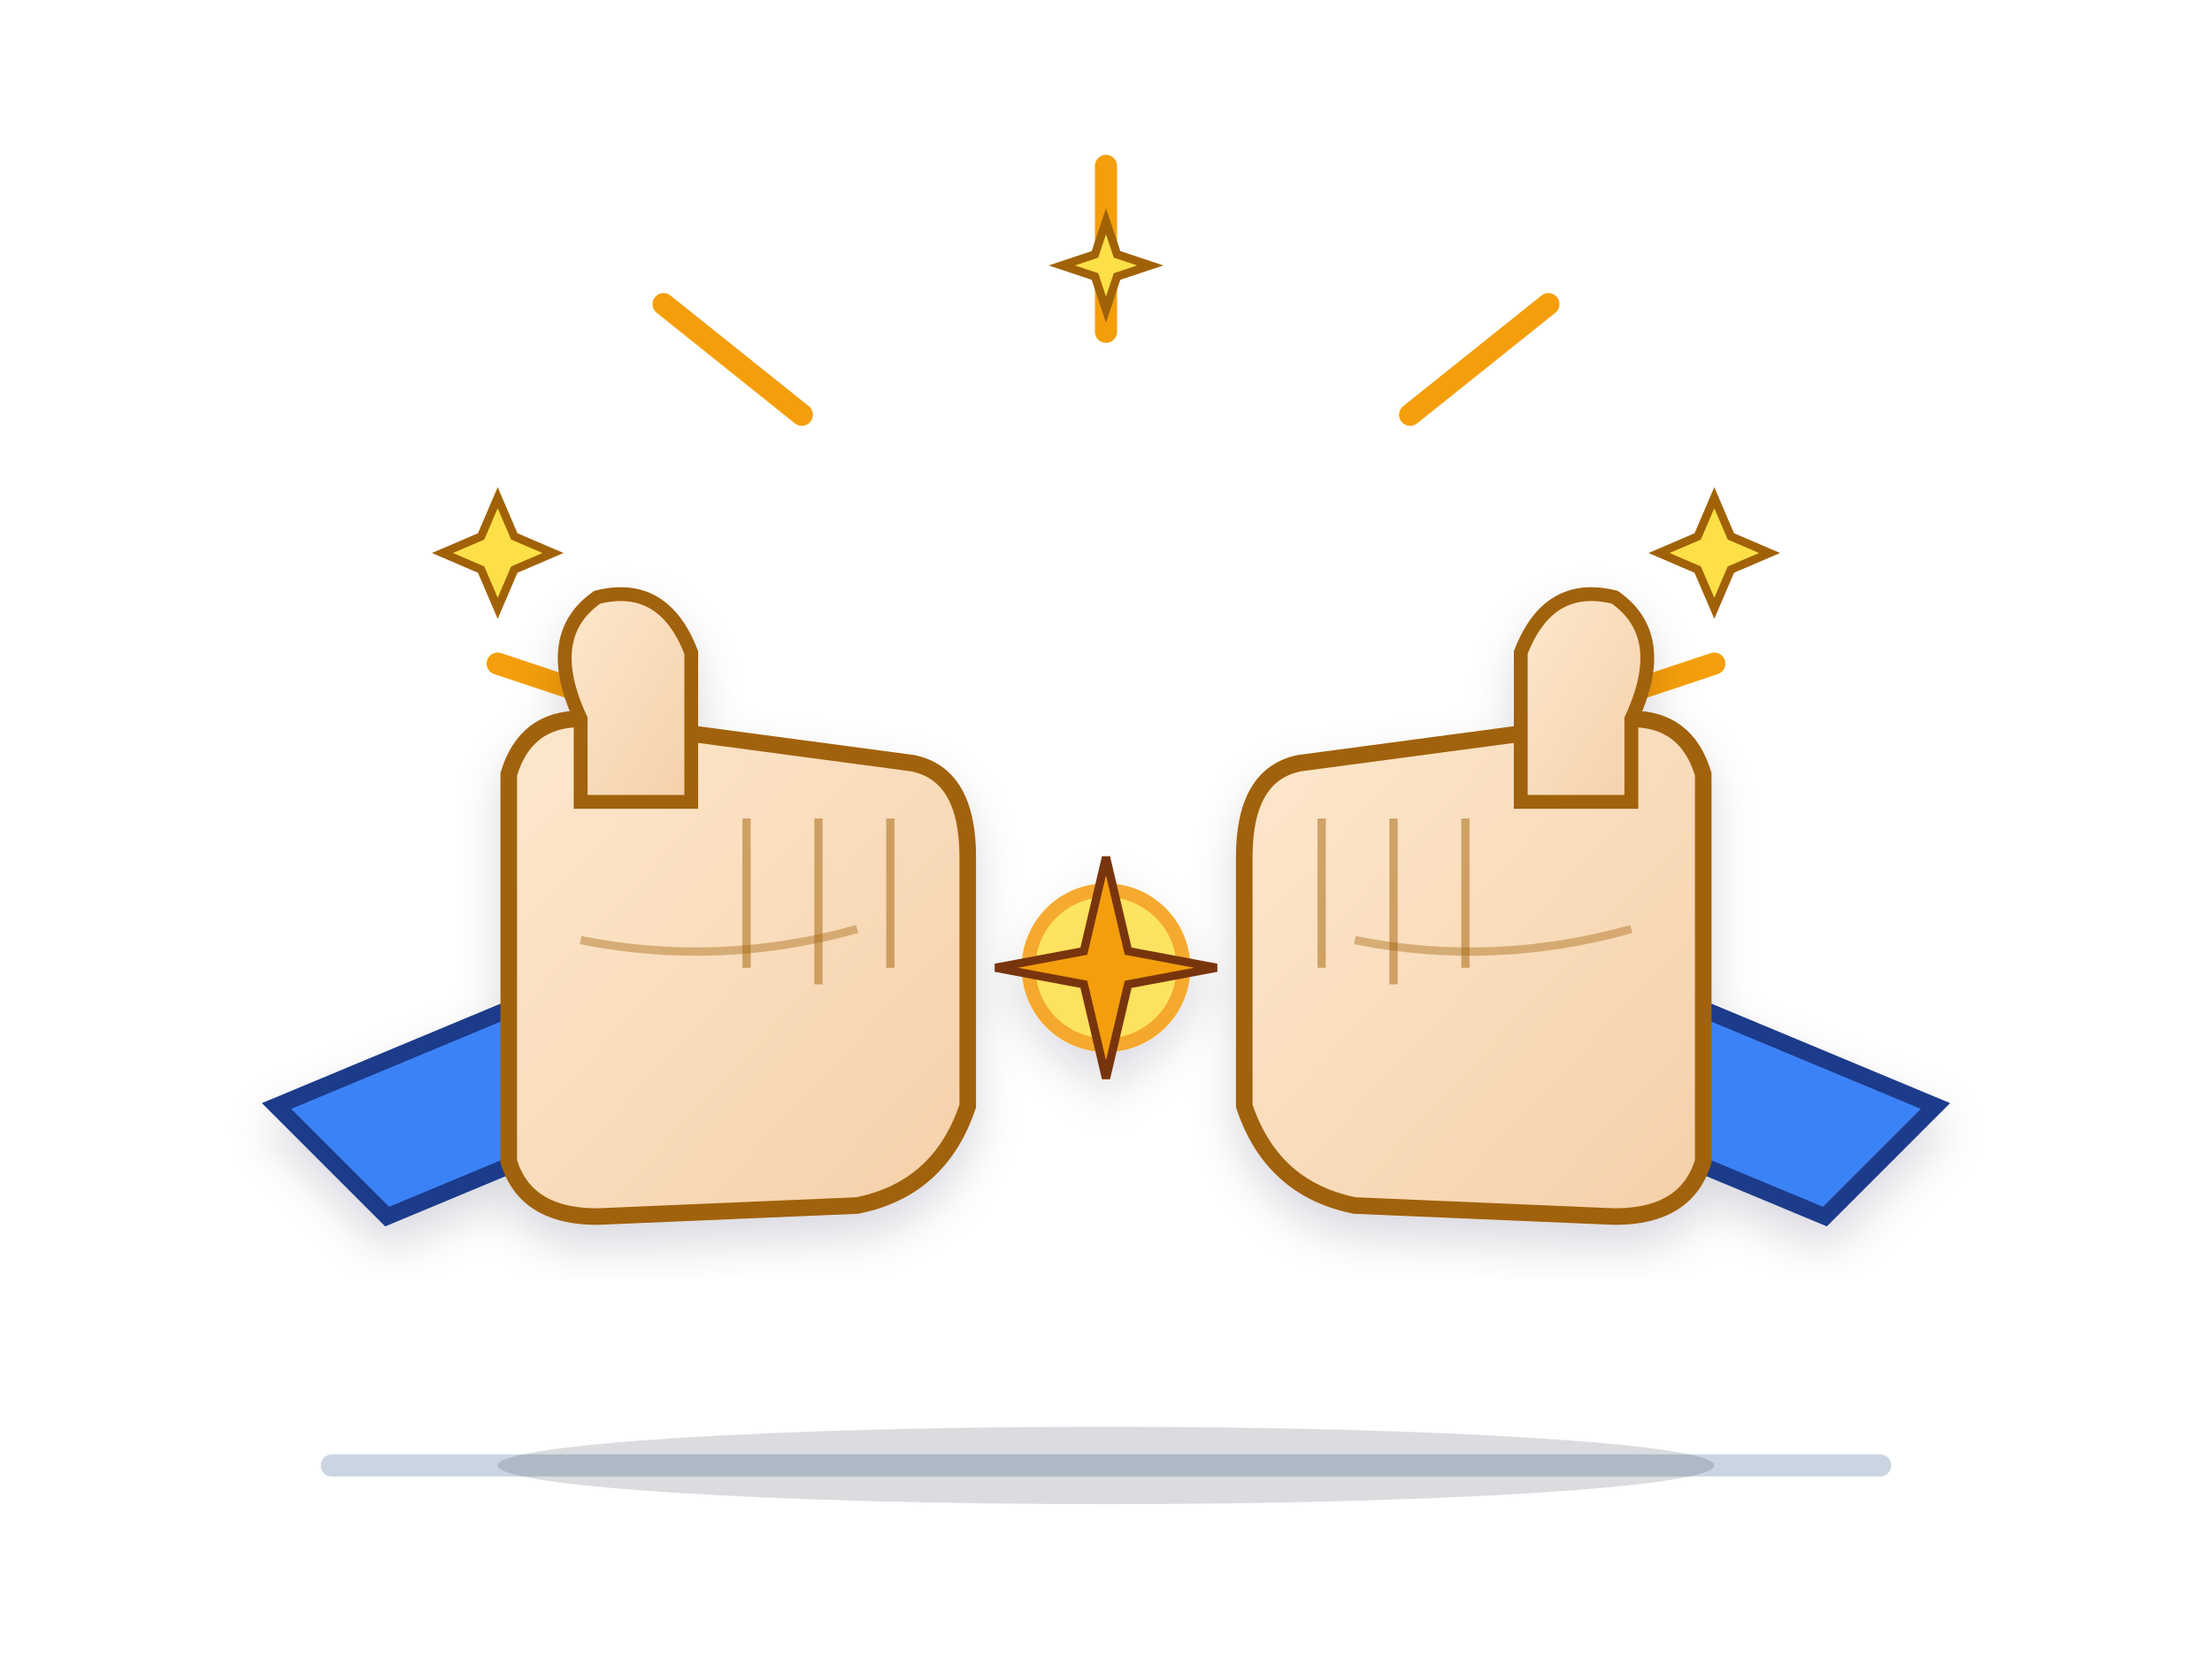
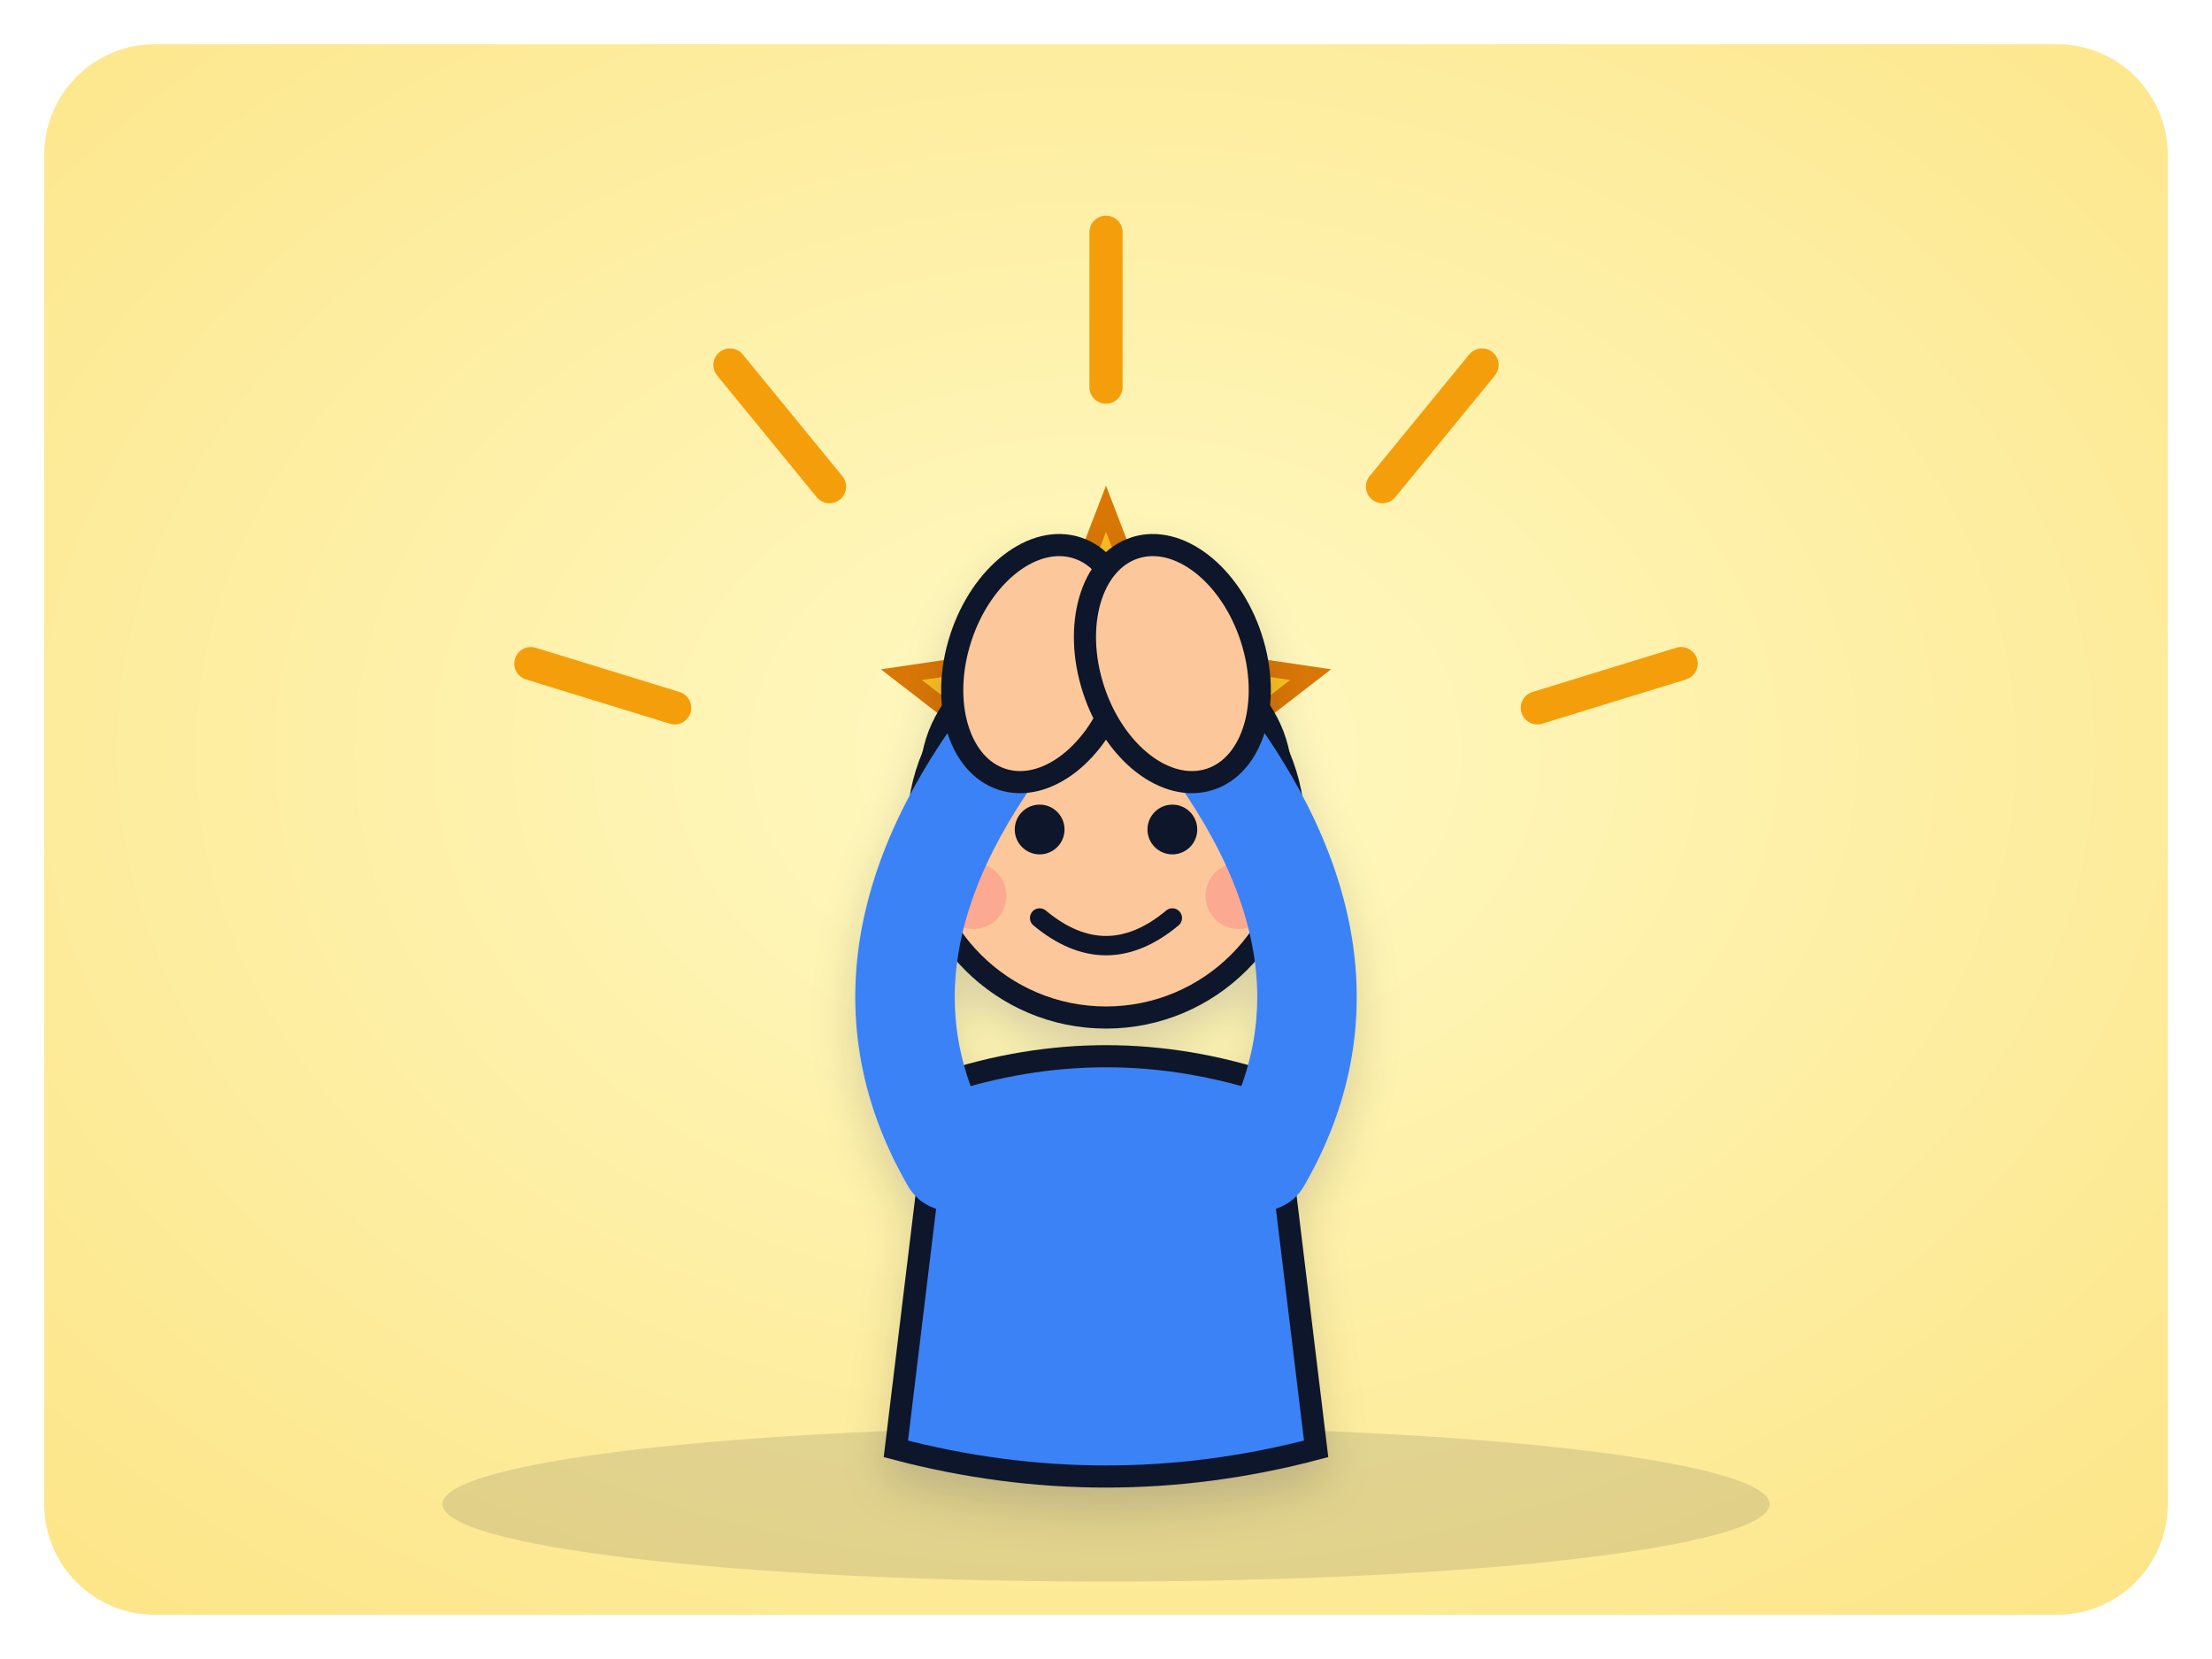
- <svg xmlns="http://www.w3.org/2000/svg" viewBox="0 0 400 300" role="img" aria-labelledby="title-clap desc-clap">
+ <svg xmlns="http://www.w3.org/2000/svg" viewBox="0 0 400 300" role="img" aria-labelledby="t-clap d-clap">
  <defs>
-     <linearGradient id="hand-skin" x1="0%" y1="0%" x2="100%" y2="100%">
-       <stop offset="0%" stop-color="#fde8cd" />
-       <stop offset="100%" stop-color="#f5d0a9" />
-     </linearGradient>
-     <filter id="soft-shadow" x="-10%" y="-10%" width="120%" height="120%">
+     <radialGradient id="clap-bg" cx="50%" cy="45%" r="70%">
+       <stop offset="0%" stop-color="#fef9c3" />
+       <stop offset="100%" stop-color="#fde68a" />
+     </radialGradient>
+     <filter id="clap-sh" x="-20%" y="-20%" width="140%" height="140%">
      <feDropShadow dx="0" dy="4" stdDeviation="4" flood-color="#0f172a" flood-opacity="0.15" />
    </filter>
  </defs>
-   <line x1="60" y1="265" x2="340" y2="265" stroke="#cbd5e1" stroke-width="4" stroke-linecap="round" />
-   <ellipse cx="200" cy="265" rx="110" ry="7" fill="#0f172a" opacity="0.15" />
-   <g stroke="#f59e0b" stroke-width="4" stroke-linecap="round" fill="none">
-     <line x1="200" y1="60" x2="200" y2="30" />
-     <line x1="145" y1="75" x2="120" y2="55" />
-     <line x1="255" y1="75" x2="280" y2="55" />
-     <line x1="120" y1="130" x2="90" y2="120" />
-     <line x1="280" y1="130" x2="310" y2="120" />
-     <line x1="130" y1="180" x2="105" y2="185" />
-     <line x1="270" y1="180" x2="295" y2="185" />
+   <rect x="8" y="8" width="384" height="284" rx="20" fill="url(#clap-bg)" />
+   <ellipse cx="200" cy="272" rx="120" ry="14" fill="#0f172a" opacity="0.12" />
+   <g stroke="#f59e0b" stroke-width="6" stroke-linecap="round">
+     <line x1="200" y1="70" x2="200" y2="42" />
+     <line x1="150" y1="88" x2="132" y2="66" />
+     <line x1="250" y1="88" x2="268" y2="66" />
+     <line x1="122" y1="128" x2="96" y2="120" />
+     <line x1="278" y1="128" x2="304" y2="120" />
  </g>
-   <path d="M90 90 L93 97 L100 100 L93 103 L90 110 L87 103 L80 100 L87 97 Z" fill="#fde047" stroke="#a16207" stroke-width="1.5" />
-   <path d="M310 90 L313 97 L320 100 L313 103 L310 110 L307 103 L300 100 L307 97 Z" fill="#fde047" stroke="#a16207" stroke-width="1.5" />
-   <path d="M200 40 L202 46 L208 48 L202 50 L200 56 L198 50 L192 48 L198 46 Z" fill="#fde047" stroke="#a16207" stroke-width="1.5" />
-   <g filter="url(#soft-shadow)">
-     <path d="M50 200 L110 175 L130 195 L70 220 Z" fill="#3b82f6" stroke="#1e3a8a" stroke-width="3" />
-     <path d="M350 200 L290 175 L270 195 L330 220 Z" fill="#3b82f6" stroke="#1e3a8a" stroke-width="3" />
-     <path d="M105 130 Q95 130 92 140 L92 210 Q95 220 108 220 L155 218 Q170 215 175 200 L175 155 Q175 140 165 138 Z" fill="url(#hand-skin)" stroke="#a16207" stroke-width="3" />
-     <path d="M105 130 Q98 115 108 108 Q120 105 125 118 L125 145 Q118 145 105 145 Z" fill="url(#hand-skin)" stroke="#a16207" stroke-width="2.5" />
-     <path d="M135 148 L135 175" stroke="#a16207" stroke-width="1.5" opacity="0.5" />
-     <path d="M148 148 L148 178" stroke="#a16207" stroke-width="1.5" opacity="0.5" />
-     <path d="M161 148 L161 175" stroke="#a16207" stroke-width="1.5" opacity="0.5" />
-     <path d="M105 170 Q130 175 155 168" fill="none" stroke="#a16207" stroke-width="1.5" opacity="0.4" />
-     <path d="M295 130 Q305 130 308 140 L308 210 Q305 220 292 220 L245 218 Q230 215 225 200 L225 155 Q225 140 235 138 Z" fill="url(#hand-skin)" stroke="#a16207" stroke-width="3" />
-     <path d="M295 130 Q302 115 292 108 Q280 105 275 118 L275 145 Q282 145 295 145 Z" fill="url(#hand-skin)" stroke="#a16207" stroke-width="2.5" />
-     <path d="M265 148 L265 175" stroke="#a16207" stroke-width="1.5" opacity="0.5" />
-     <path d="M252 148 L252 178" stroke="#a16207" stroke-width="1.5" opacity="0.5" />
-     <path d="M239 148 L239 175" stroke="#a16207" stroke-width="1.5" opacity="0.5" />
-     <path d="M245 170 Q270 175 295 168" fill="none" stroke="#a16207" stroke-width="1.5" opacity="0.4" />
-     <circle cx="200" cy="175" r="14" fill="#fde047" stroke="#f59e0b" stroke-width="2.5" opacity="0.85" />
-     <path d="M200 155 L204 172 L220 175 L204 178 L200 195 L196 178 L180 175 L196 172 Z" fill="#f59e0b" stroke="#78350f" stroke-width="1.5" />
+   <path d="M200 92 l10 26 27 4 -22 17 8 27 -23 -15 -23 15 8 -27 -22 -17 27 -4 Z" fill="#fbbf24" stroke="#d97706" stroke-width="3" />
+   <g filter="url(#clap-sh)">
+     <circle cx="200" cy="150" r="34" fill="#fcc79a" stroke="#0f172a" stroke-width="4" />
+     <path d="M168 138 C172 108 228 108 232 138 C224 122 176 122 168 138 Z" fill="#78350f" stroke="#0f172a" stroke-width="3" />
+     <circle cx="188" cy="150" r="4.5" fill="#0f172a" />
+     <circle cx="212" cy="150" r="4.5" fill="#0f172a" />
+     <path d="M188 166 Q200 176 212 166" fill="none" stroke="#0f172a" stroke-width="3.5" stroke-linecap="round" />
+     <circle cx="176" cy="162" r="6" fill="#fb7185" opacity="0.35" />
+     <circle cx="224" cy="162" r="6" fill="#fb7185" opacity="0.35" />
+     <path d="M170 196 Q200 186 230 196 L238 262 Q200 272 162 262 Z" fill="#3b82f6" stroke="#0f172a" stroke-width="4" />
+     <path d="M172 210 Q150 172 186 128" fill="none" stroke="#3b82f6" stroke-width="18" stroke-linecap="round" />
+     <path d="M228 210 Q250 172 214 128" fill="none" stroke="#3b82f6" stroke-width="18" stroke-linecap="round" />
+     <ellipse cx="188" cy="120" rx="15" ry="22" fill="#fcc79a" stroke="#0f172a" stroke-width="4" transform="rotate(18 188 120)" />
+     <ellipse cx="212" cy="120" rx="15" ry="22" fill="#fcc79a" stroke="#0f172a" stroke-width="4" transform="rotate(-18 212 120)" />
  </g>
</svg>
